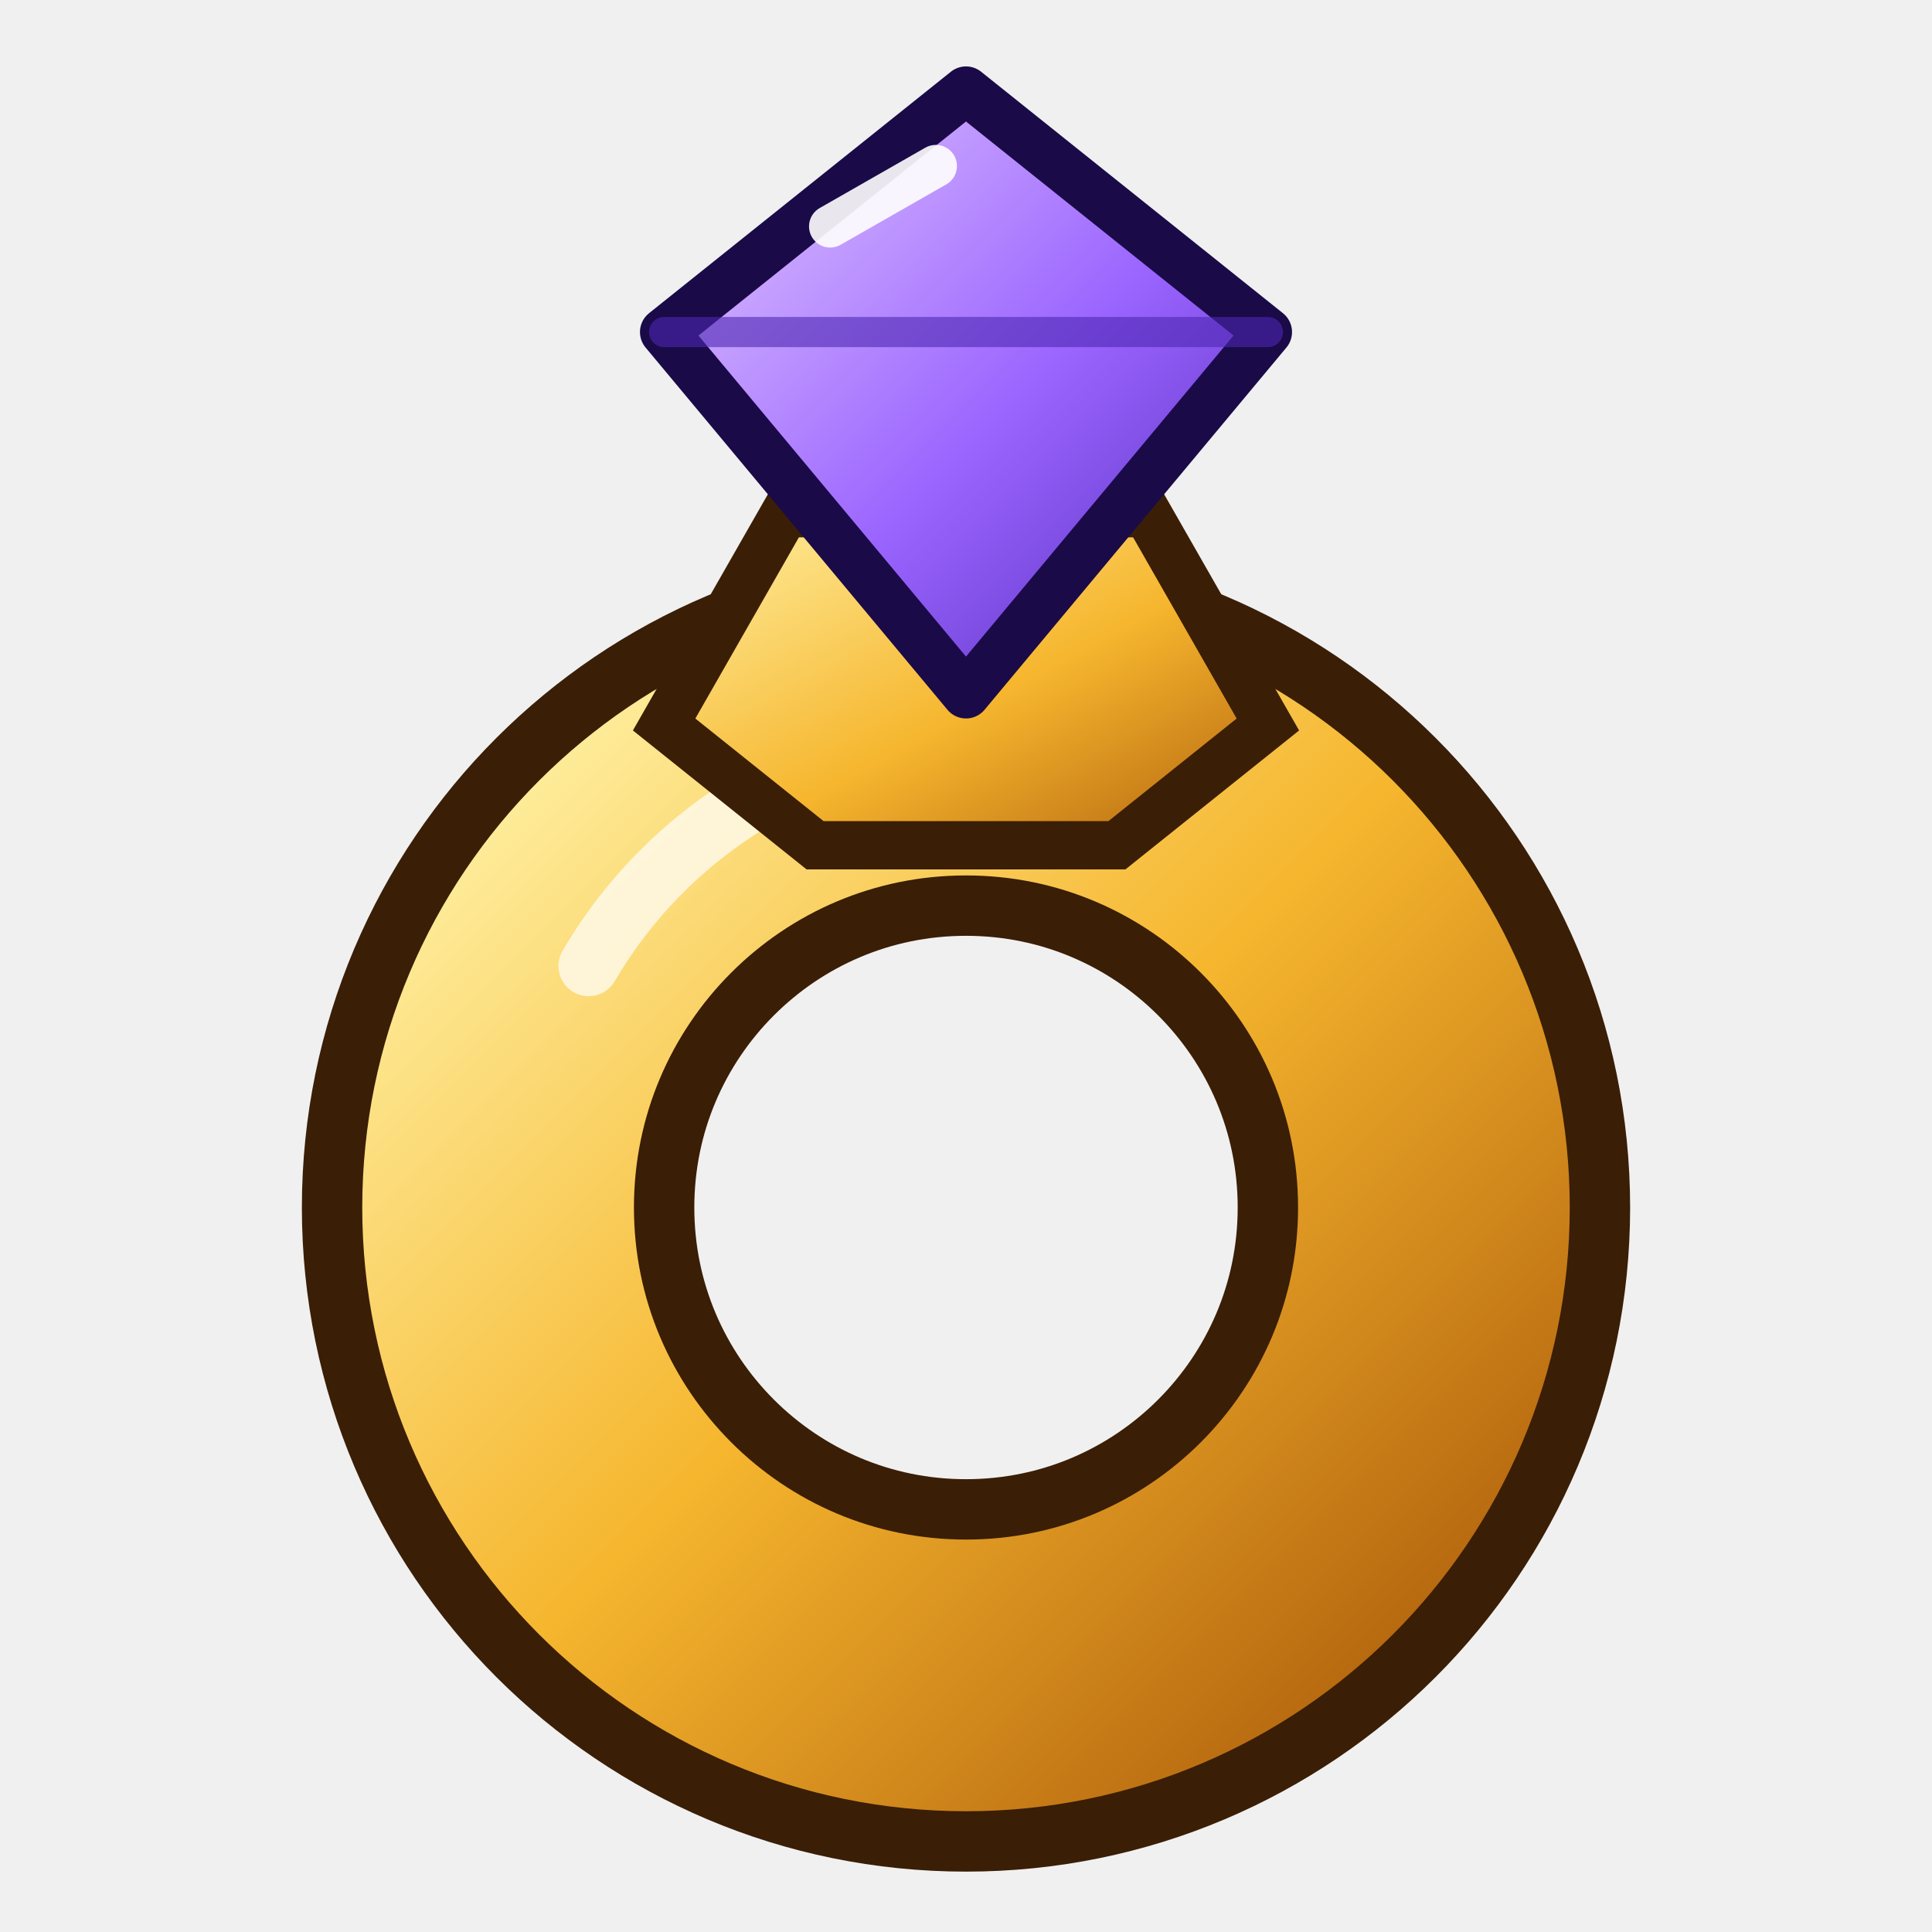
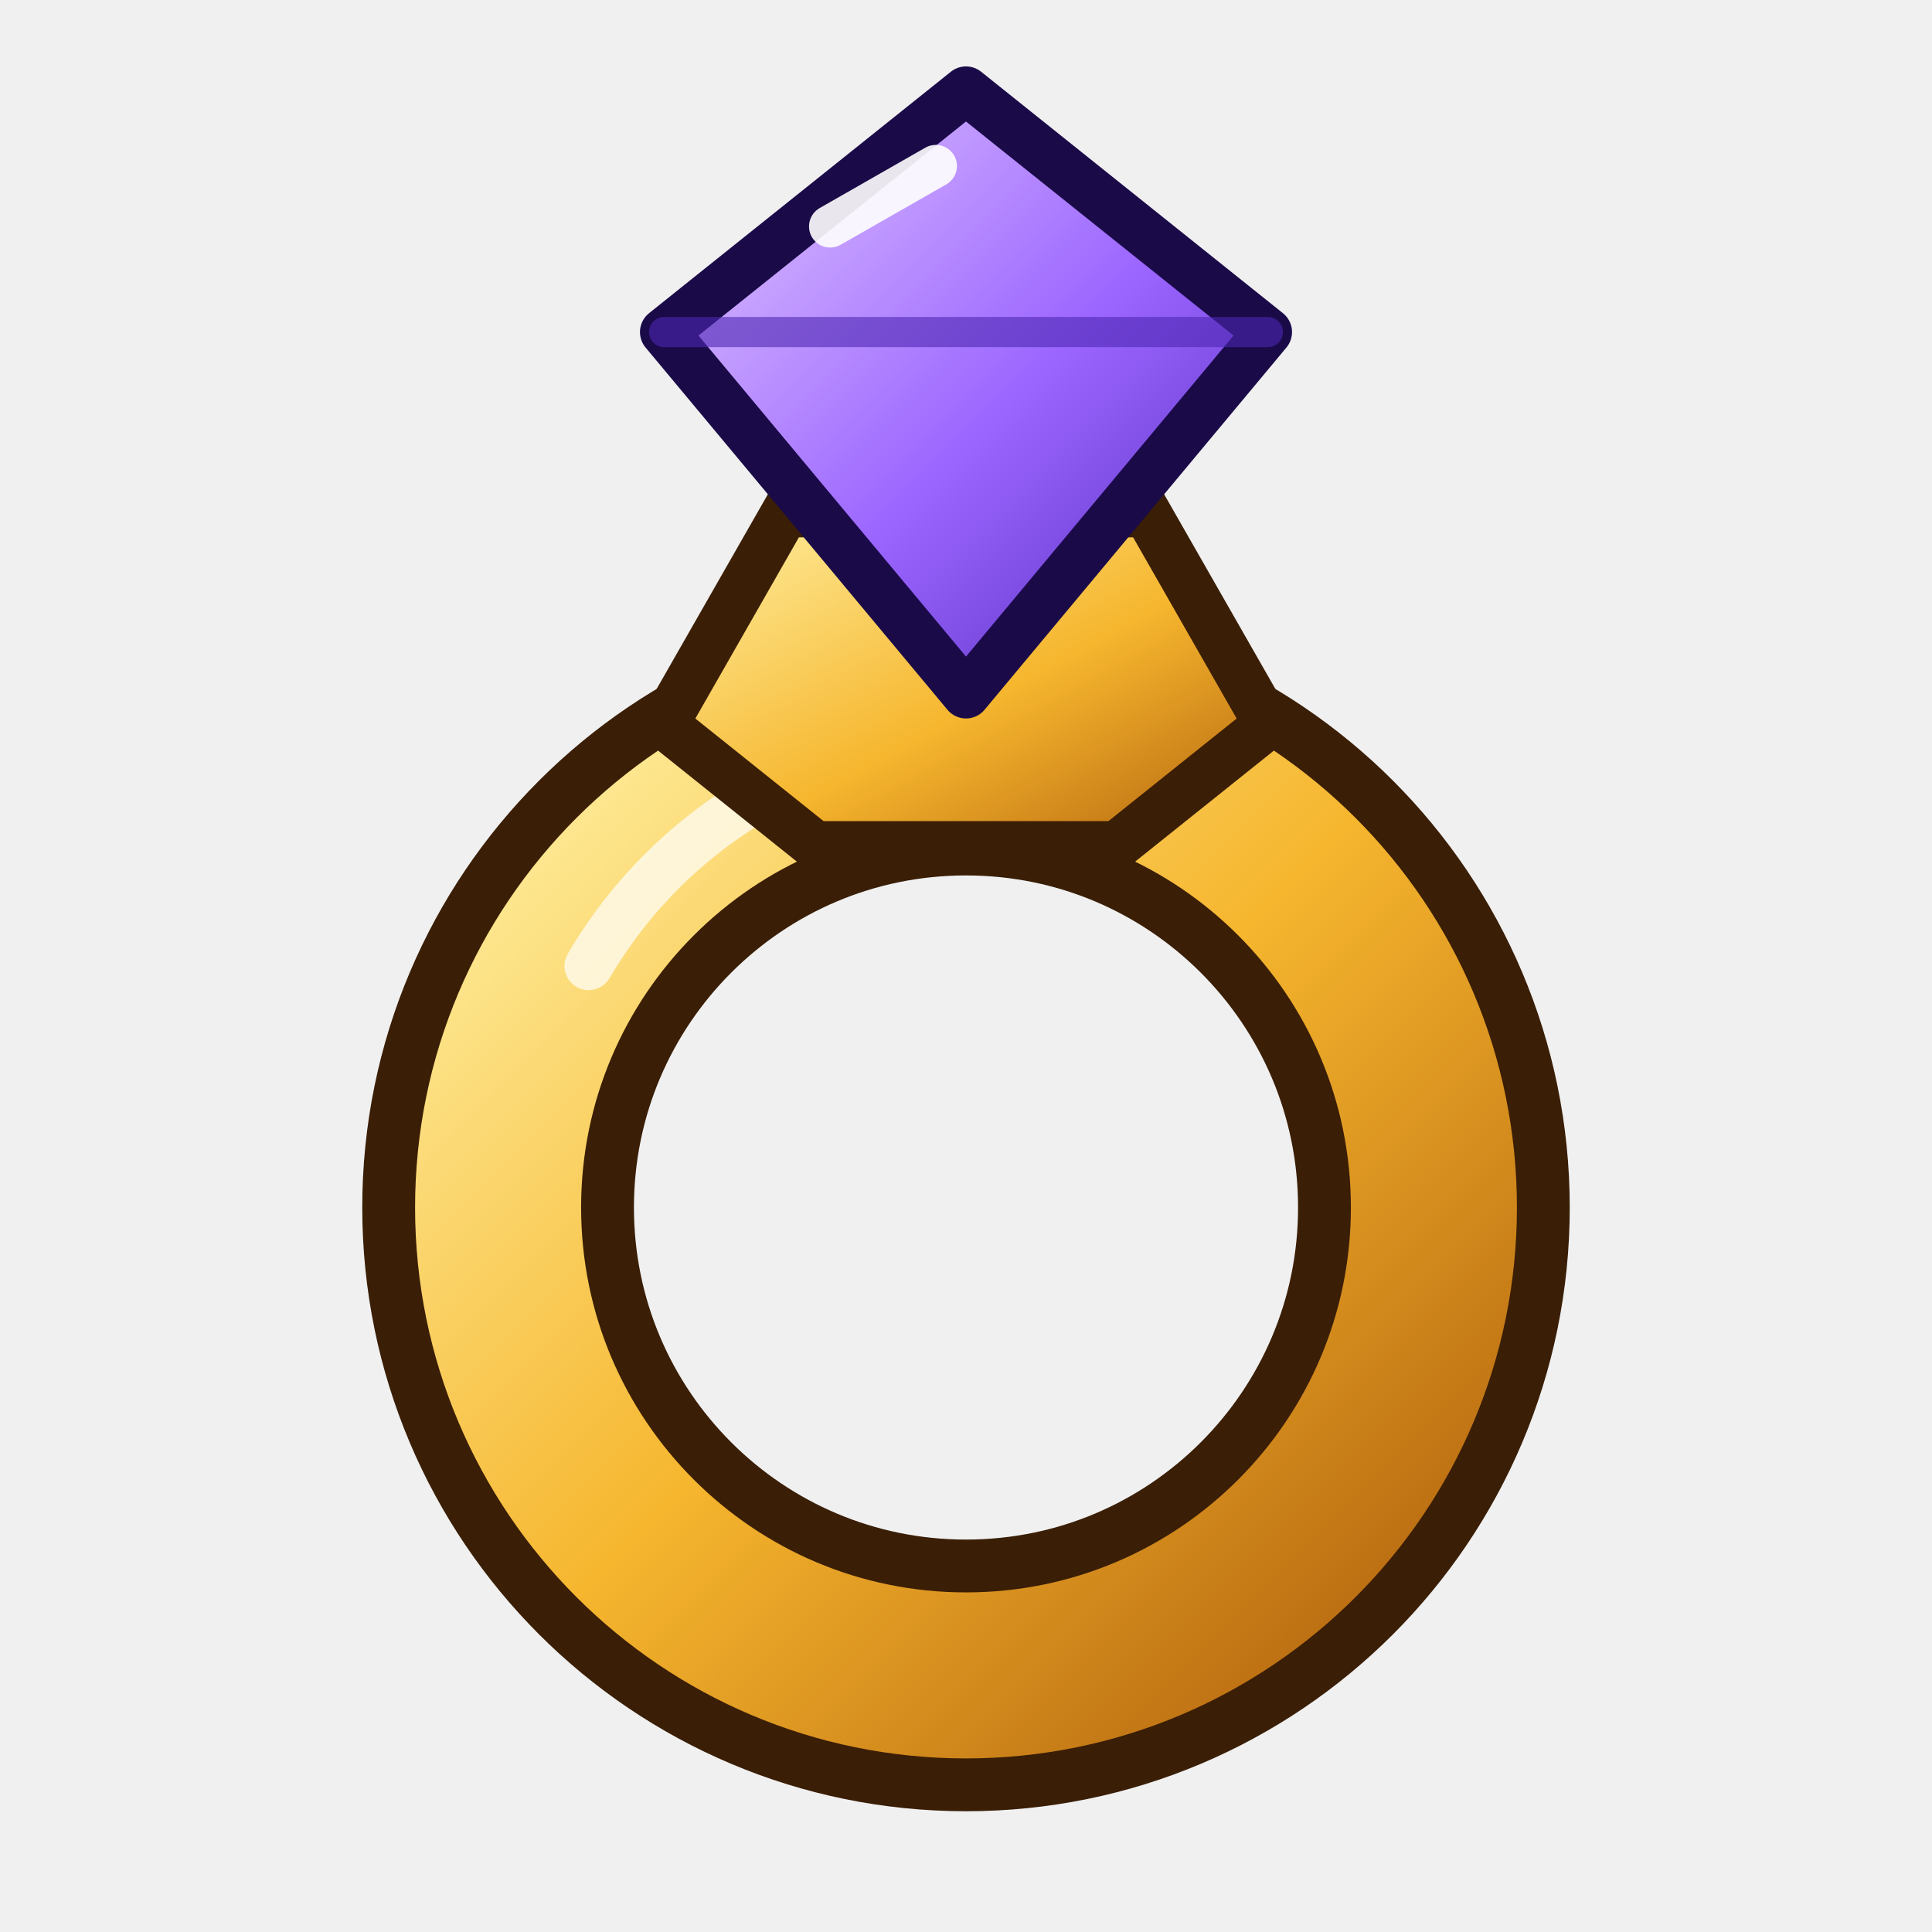
<svg xmlns="http://www.w3.org/2000/svg" data-generated="modern_icons.py" viewBox="0 0 64 64">
  <defs>
    <linearGradient id="g1" gradientUnits="userSpaceOnUse" x1="16" y1="24" x2="48" y2="56">
      <stop offset="0" stop-color="#fff2a6" />
      <stop offset=".5" stop-color="#f6b62e" />
      <stop offset="1" stop-color="#b0600c" />
    </linearGradient>
    <linearGradient id="g2" x1="0.0" y1="0.0" x2="1.0" y2="1.0">
      <stop offset="0" stop-color="#fff2a6" />
      <stop offset=".55" stop-color="#f6b62e" />
      <stop offset="1" stop-color="#b0600c" />
    </linearGradient>
    <linearGradient id="g3" x1="0.0" y1="0.0" x2="1.0" y2="1.0">
      <stop offset="0" stop-color="#e8d0ff" />
      <stop offset=".55" stop-color="#9a64ff" />
      <stop offset="1" stop-color="#4c26b2" />
    </linearGradient>
  </defs>
-   <circle cx="32" cy="40" r="15.5" fill="none" stroke="#3a1e06" stroke-width="13" />
-   <circle cx="32" cy="40" r="15.5" fill="none" stroke="url(#g1)" stroke-width="9" />
-   <path d="M19.5 32 A15.5 15.5 0 0 1 29.5 24.7" fill="none" stroke="#fff" stroke-width="2" stroke-linecap="round" opacity=".7" />
+   <circle cx="32" cy="40" r="15.5" fill="none" stroke="#3a1e06" stroke-width="9.0" />
+   <circle cx="32" cy="40" r="15.5" fill="none" stroke="url(#g1)" stroke-width="5.5" />
+   <path d="M19.5 32 A15.5 15.5 0 0 1 29.5 24.7" fill="none" stroke="#fff" stroke-width="1.6" stroke-linecap="round" opacity=".7" />
  <path d="M22 24 L26 17 L38 17 L42 24 L37 28 L27 28 Z" fill="url(#g2)" stroke="#3a1e06" stroke-width="1.6" />
  <path d="M32 3 L42 11 L32 23 L22 11 Z" fill="url(#g3)" stroke="#1a0a48" stroke-width="1.6" stroke-linejoin="round" stroke-linecap="round" />
  <path d="M22 11 L42 11" fill="none" stroke="#4c26b2" stroke-width="1" stroke-linecap="round" stroke-linejoin="round" opacity="0.6" />
  <path d="M27.5 7.5 L31 5.5" fill="none" stroke="#ffffff" stroke-width="1.4" stroke-linecap="round" stroke-linejoin="round" opacity="0.9" />
</svg>
